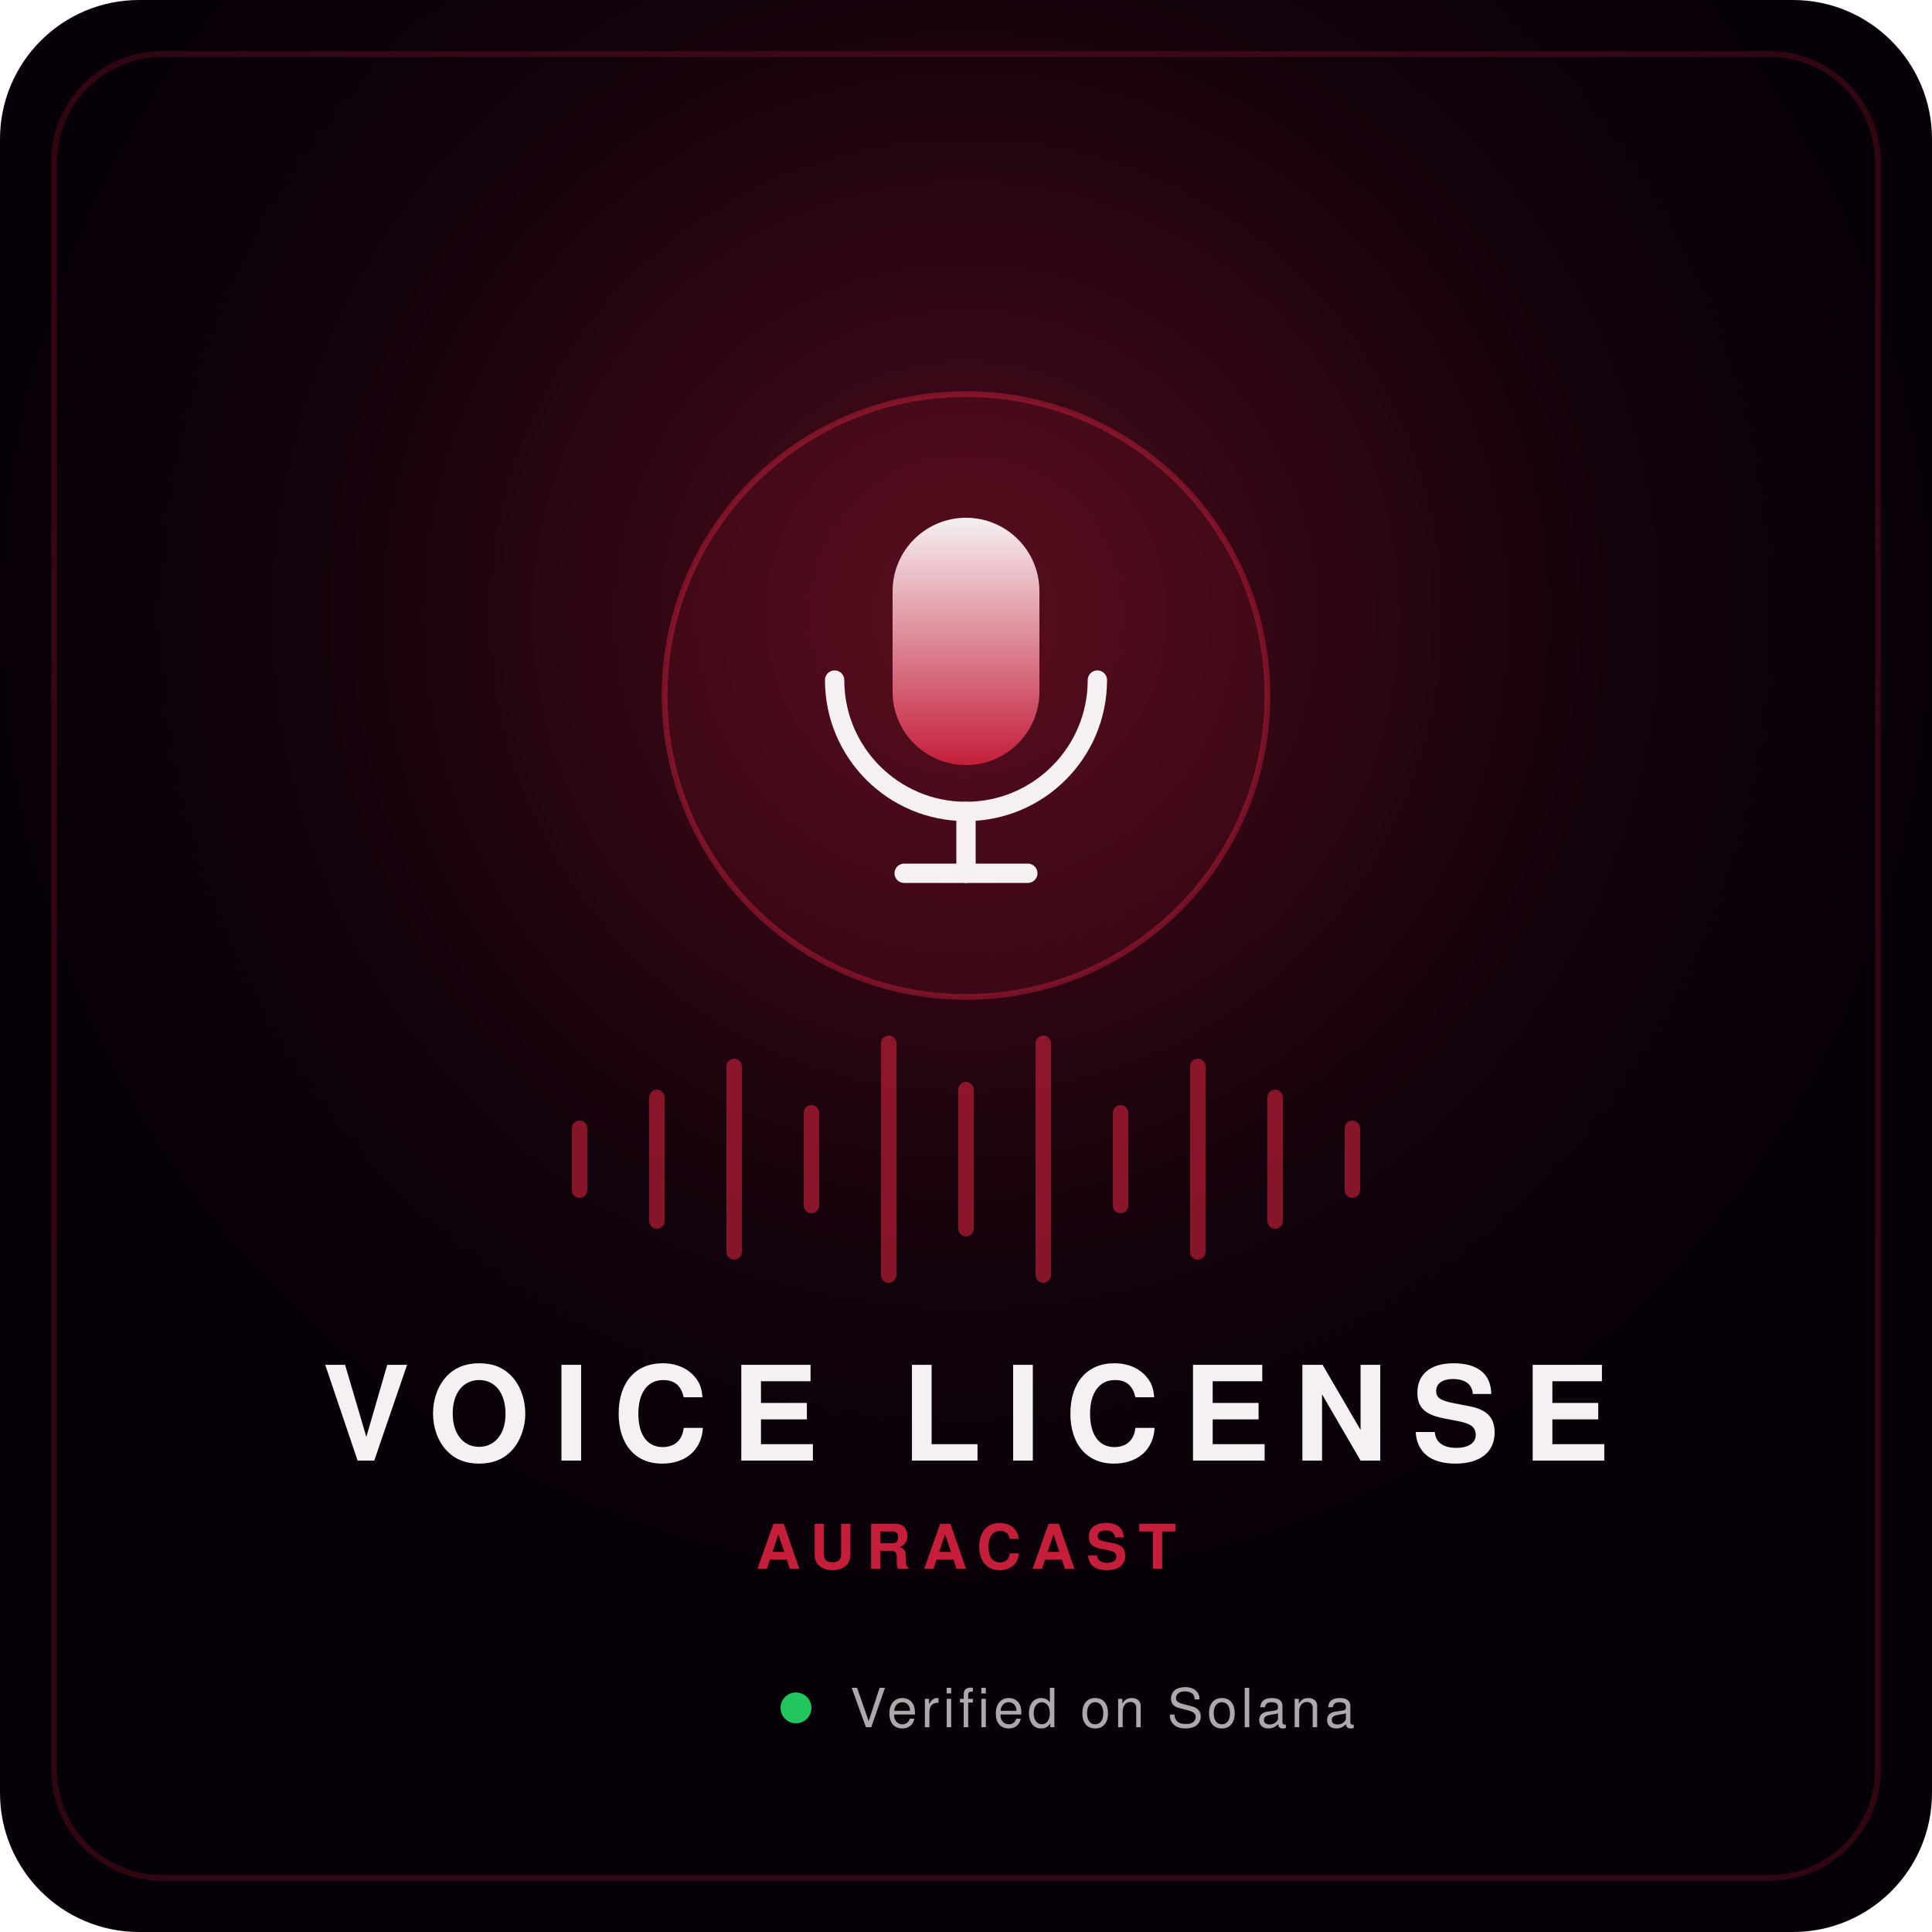
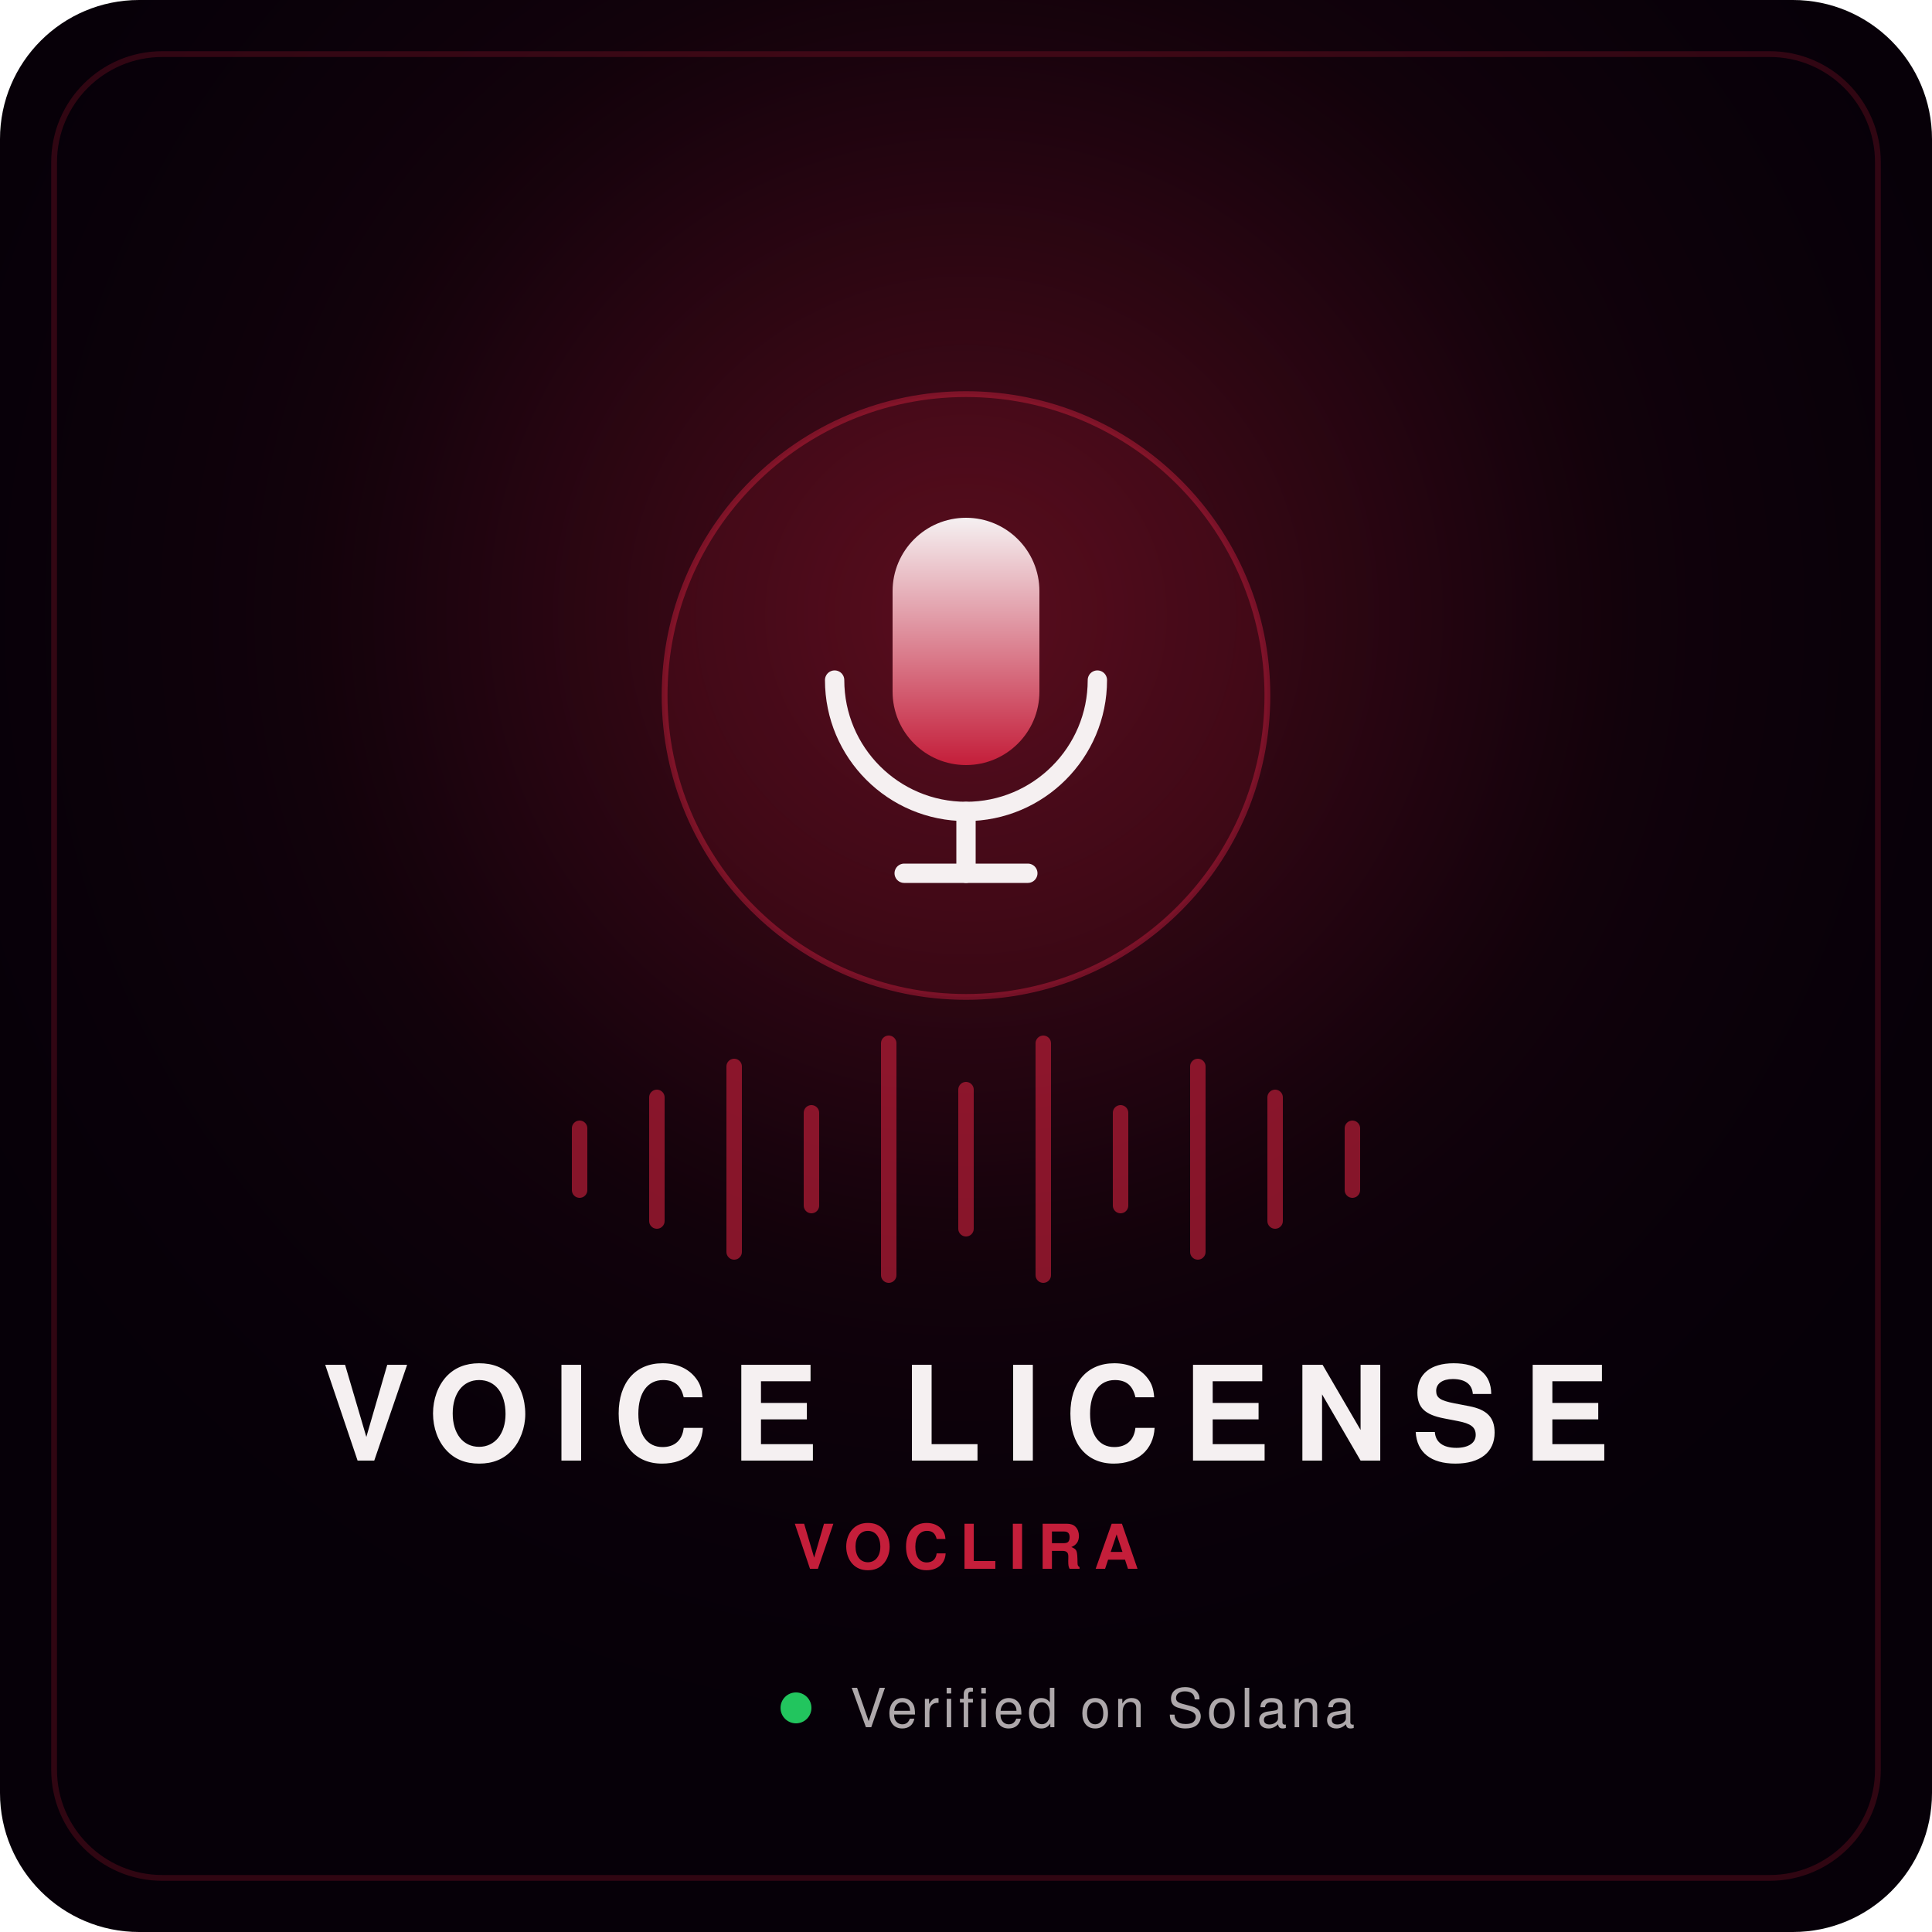
<svg xmlns="http://www.w3.org/2000/svg" width="500" height="500" viewBox="0 0 500 500" fill="none">
  <defs>
    <radialGradient id="glow" cx="50%" cy="32%" r="62%">
      <stop offset="0%" stop-color="#C41E3A" stop-opacity="0.38" />
      <stop offset="55%" stop-color="#C41E3A" stop-opacity="0.06" />
      <stop offset="100%" stop-color="#060008" stop-opacity="0" />
    </radialGradient>
    <linearGradient id="ring" x1="0" y1="0" x2="1" y2="1">
      <stop offset="0%" stop-color="#C41E3A" />
      <stop offset="100%" stop-color="#B91C3C" />
    </linearGradient>
    <linearGradient id="mic" x1="0" y1="0" x2="0" y2="1">
      <stop offset="0%" stop-color="#F5F0F1" />
      <stop offset="100%" stop-color="#C41E3A" />
    </linearGradient>
  </defs>
  <rect width="500" height="500" rx="36" fill="#060008" />
  <rect width="500" height="500" rx="36" fill="url(#glow)" />
  <rect x="14" y="14" width="472" height="472" rx="28" fill="none" stroke="#C41E3A" stroke-opacity="0.22" stroke-width="1.5" />
  <circle cx="250" cy="180" r="78" fill="#C41E3A" fill-opacity="0.10" stroke="url(#ring)" stroke-opacity="0.5" stroke-width="1.5" />
  <g transform="translate(250 180)">
    <rect x="-19" y="-46" width="38" height="64" rx="19" fill="url(#mic)" />
    <path d="M -34 -4 A 34 34 0 0 0 34 -4" fill="none" stroke="#F5F0F1" stroke-width="5" stroke-linecap="round" />
    <line x1="0" y1="30" x2="0" y2="46" stroke="#F5F0F1" stroke-width="5" stroke-linecap="round" />
    <line x1="-16" y1="46" x2="16" y2="46" stroke="#F5F0F1" stroke-width="5" stroke-linecap="round" />
  </g>
  <g stroke="#C41E3A" stroke-width="4" stroke-linecap="round" opacity="0.65">
    <line x1="150" y1="292" x2="150" y2="308" />
    <line x1="170" y1="284" x2="170" y2="316" />
    <line x1="190" y1="276" x2="190" y2="324" />
    <line x1="210" y1="288" x2="210" y2="312" />
    <line x1="230" y1="270" x2="230" y2="330" />
    <line x1="250" y1="282" x2="250" y2="318" />
    <line x1="270" y1="270" x2="270" y2="330" />
    <line x1="290" y1="288" x2="290" y2="312" />
    <line x1="310" y1="276" x2="310" y2="324" />
    <line x1="330" y1="284" x2="330" y2="316" />
    <line x1="350" y1="292" x2="350" y2="308" />
  </g>
  <text x="250" y="378" text-anchor="middle" font-family="Helvetica, Arial, sans-serif" font-size="34" font-weight="700" letter-spacing="6" fill="#F5F0F1">VOICE LICENSE</text>
-   <text x="250" y="406" text-anchor="middle" font-family="Helvetica, Arial, sans-serif" font-size="16" font-weight="600" letter-spacing="3" fill="#C41E3A">AURACAST</text>
+   <text x="250" y="406" text-anchor="middle" font-family="Helvetica, Arial, sans-serif" font-size="16" font-weight="600" letter-spacing="3" fill="#C41E3A">VOCLIRA</text>
  <circle cx="206" cy="442" r="4" fill="#22C55E" />
  <text x="220" y="447" text-anchor="start" font-family="Helvetica, Arial, sans-serif" font-size="14" font-weight="500" letter-spacing="1" fill="#F5F0F1" fill-opacity="0.7">Verified on Solana</text>
</svg>
